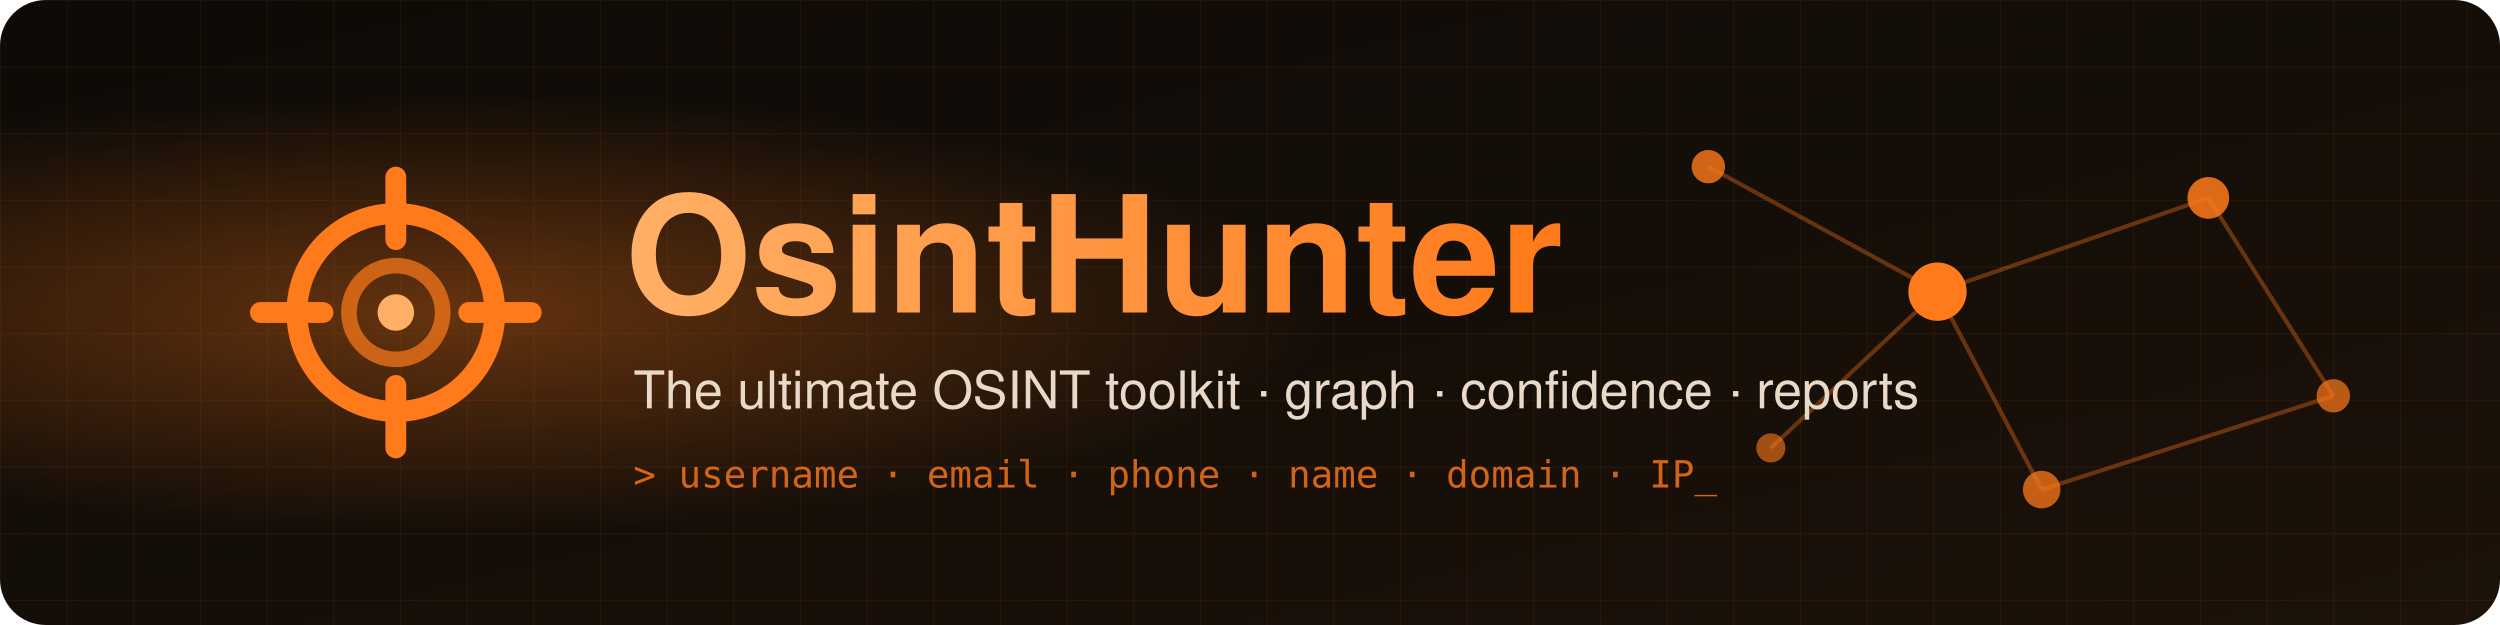
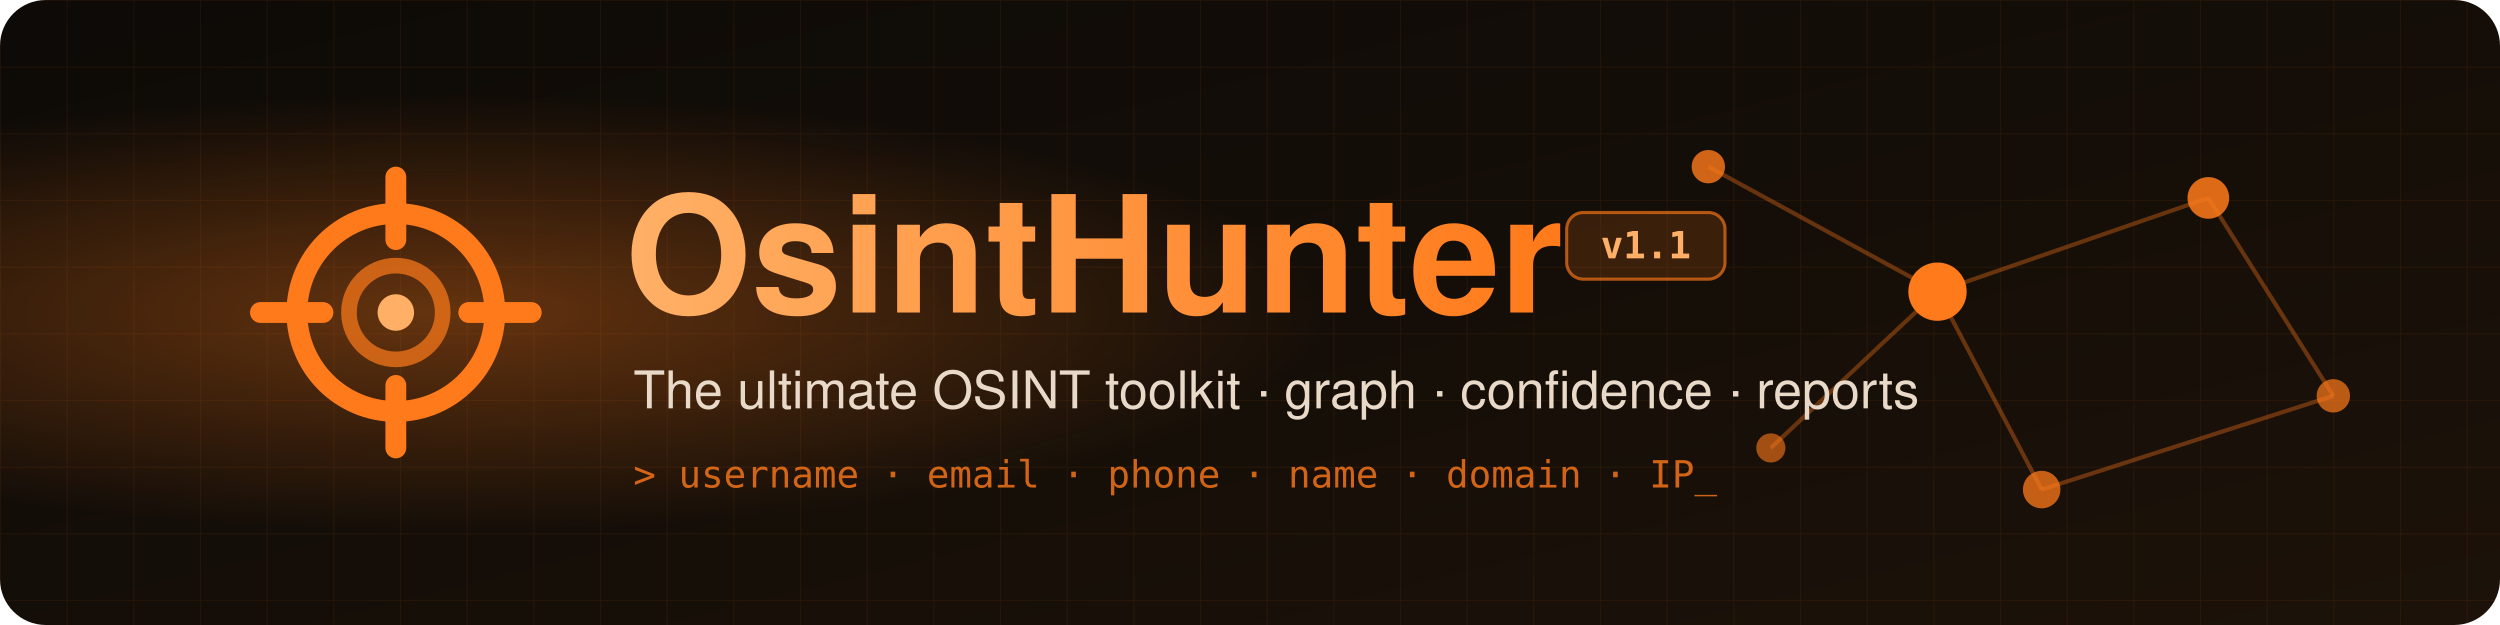
<svg xmlns="http://www.w3.org/2000/svg" viewBox="0 0 1200 300" width="1200" height="300">
  <defs>
    <linearGradient id="bg" x1="0" y1="0" x2="1" y2="1">
      <stop offset="0" stop-color="#0d0a07" />
      <stop offset="1" stop-color="#1c1209" />
    </linearGradient>
    <linearGradient id="txt" x1="0" y1="0" x2="1" y2="0">
      <stop offset="0" stop-color="#ffb066" />
      <stop offset="1" stop-color="#ff7a1a" />
    </linearGradient>
    <radialGradient id="glow" cx=".18" cy=".5" r=".35">
      <stop offset="0" stop-color="#ff7a1a" stop-opacity=".35" />
      <stop offset="1" stop-color="#ff7a1a" stop-opacity="0" />
    </radialGradient>
    <pattern id="grid" width="32" height="32" patternUnits="userSpaceOnUse">
      <path d="M32 0H0V32" fill="none" stroke="#ff7a1a" stroke-opacity=".07" stroke-width="1" />
    </pattern>
  </defs>
  <rect width="1200" height="300" rx="22" fill="url(#bg)" />
  <rect width="1200" height="300" rx="22" fill="url(#grid)" />
  <rect width="1200" height="300" rx="22" fill="url(#glow)" />
  <g stroke="#ff7a1a" stroke-opacity=".35" stroke-width="2">
    <line x1="820" y1="80" x2="930" y2="140" />
    <line x1="930" y1="140" x2="1060" y2="95" />
    <line x1="930" y1="140" x2="980" y2="235" />
    <line x1="930" y1="140" x2="850" y2="215" />
    <line x1="1060" y1="95" x2="1120" y2="190" />
    <line x1="980" y1="235" x2="1120" y2="190" />
  </g>
  <g fill="#ff7a1a">
    <circle cx="930" cy="140" r="14" />
    <circle cx="820" cy="80" r="8" opacity=".8" />
    <circle cx="1060" cy="95" r="10" opacity=".85" />
    <circle cx="980" cy="235" r="9" opacity=".75" />
    <circle cx="850" cy="215" r="7" opacity=".6" />
    <circle cx="1120" cy="190" r="8" opacity=".7" />
  </g>
  <g transform="translate(110 70) scale(2.5)">
    <circle cx="32" cy="32" r="19" fill="none" stroke="#ff7a1a" stroke-width="4" />
    <circle cx="32" cy="32" r="9" fill="none" stroke="#ff7a1a" stroke-width="3" opacity=".7" />
    <circle cx="32" cy="32" r="3.5" fill="#ffb066" />
    <path d="M32 6v12M32 46v12M6 32h12M46 32h12" stroke="#ff7a1a" stroke-width="4" stroke-linecap="round" />
  </g>
  <text x="300" y="150" font-family="Segoe UI, Helvetica, Arial, sans-serif" font-size="78" font-weight="800" fill="url(#txt)">OsintHunter</text>
+   <rect x="752" y="102" width="76" height="32" rx="8" fill="#ff7a1a" fill-opacity=".16" stroke="#ff7a1a" stroke-opacity=".65" stroke-width="1.5" />
+   <text x="790" y="124" text-anchor="middle" font-family="Consolas, Menlo, monospace" font-size="18" font-weight="700" fill="#ffb066">v1.1</text>
  <text x="304" y="196" font-family="Segoe UI, Helvetica, Arial, sans-serif" font-size="25" fill="#e8d9c8">The ultimate OSINT toolkit · graph · confidence · reports</text>
  <text x="304" y="234" font-family="Consolas, Menlo, monospace" font-size="18" fill="#ff7a1a" fill-opacity=".8">&gt; username · email · phone · name · domain · IP_</text>
</svg>
